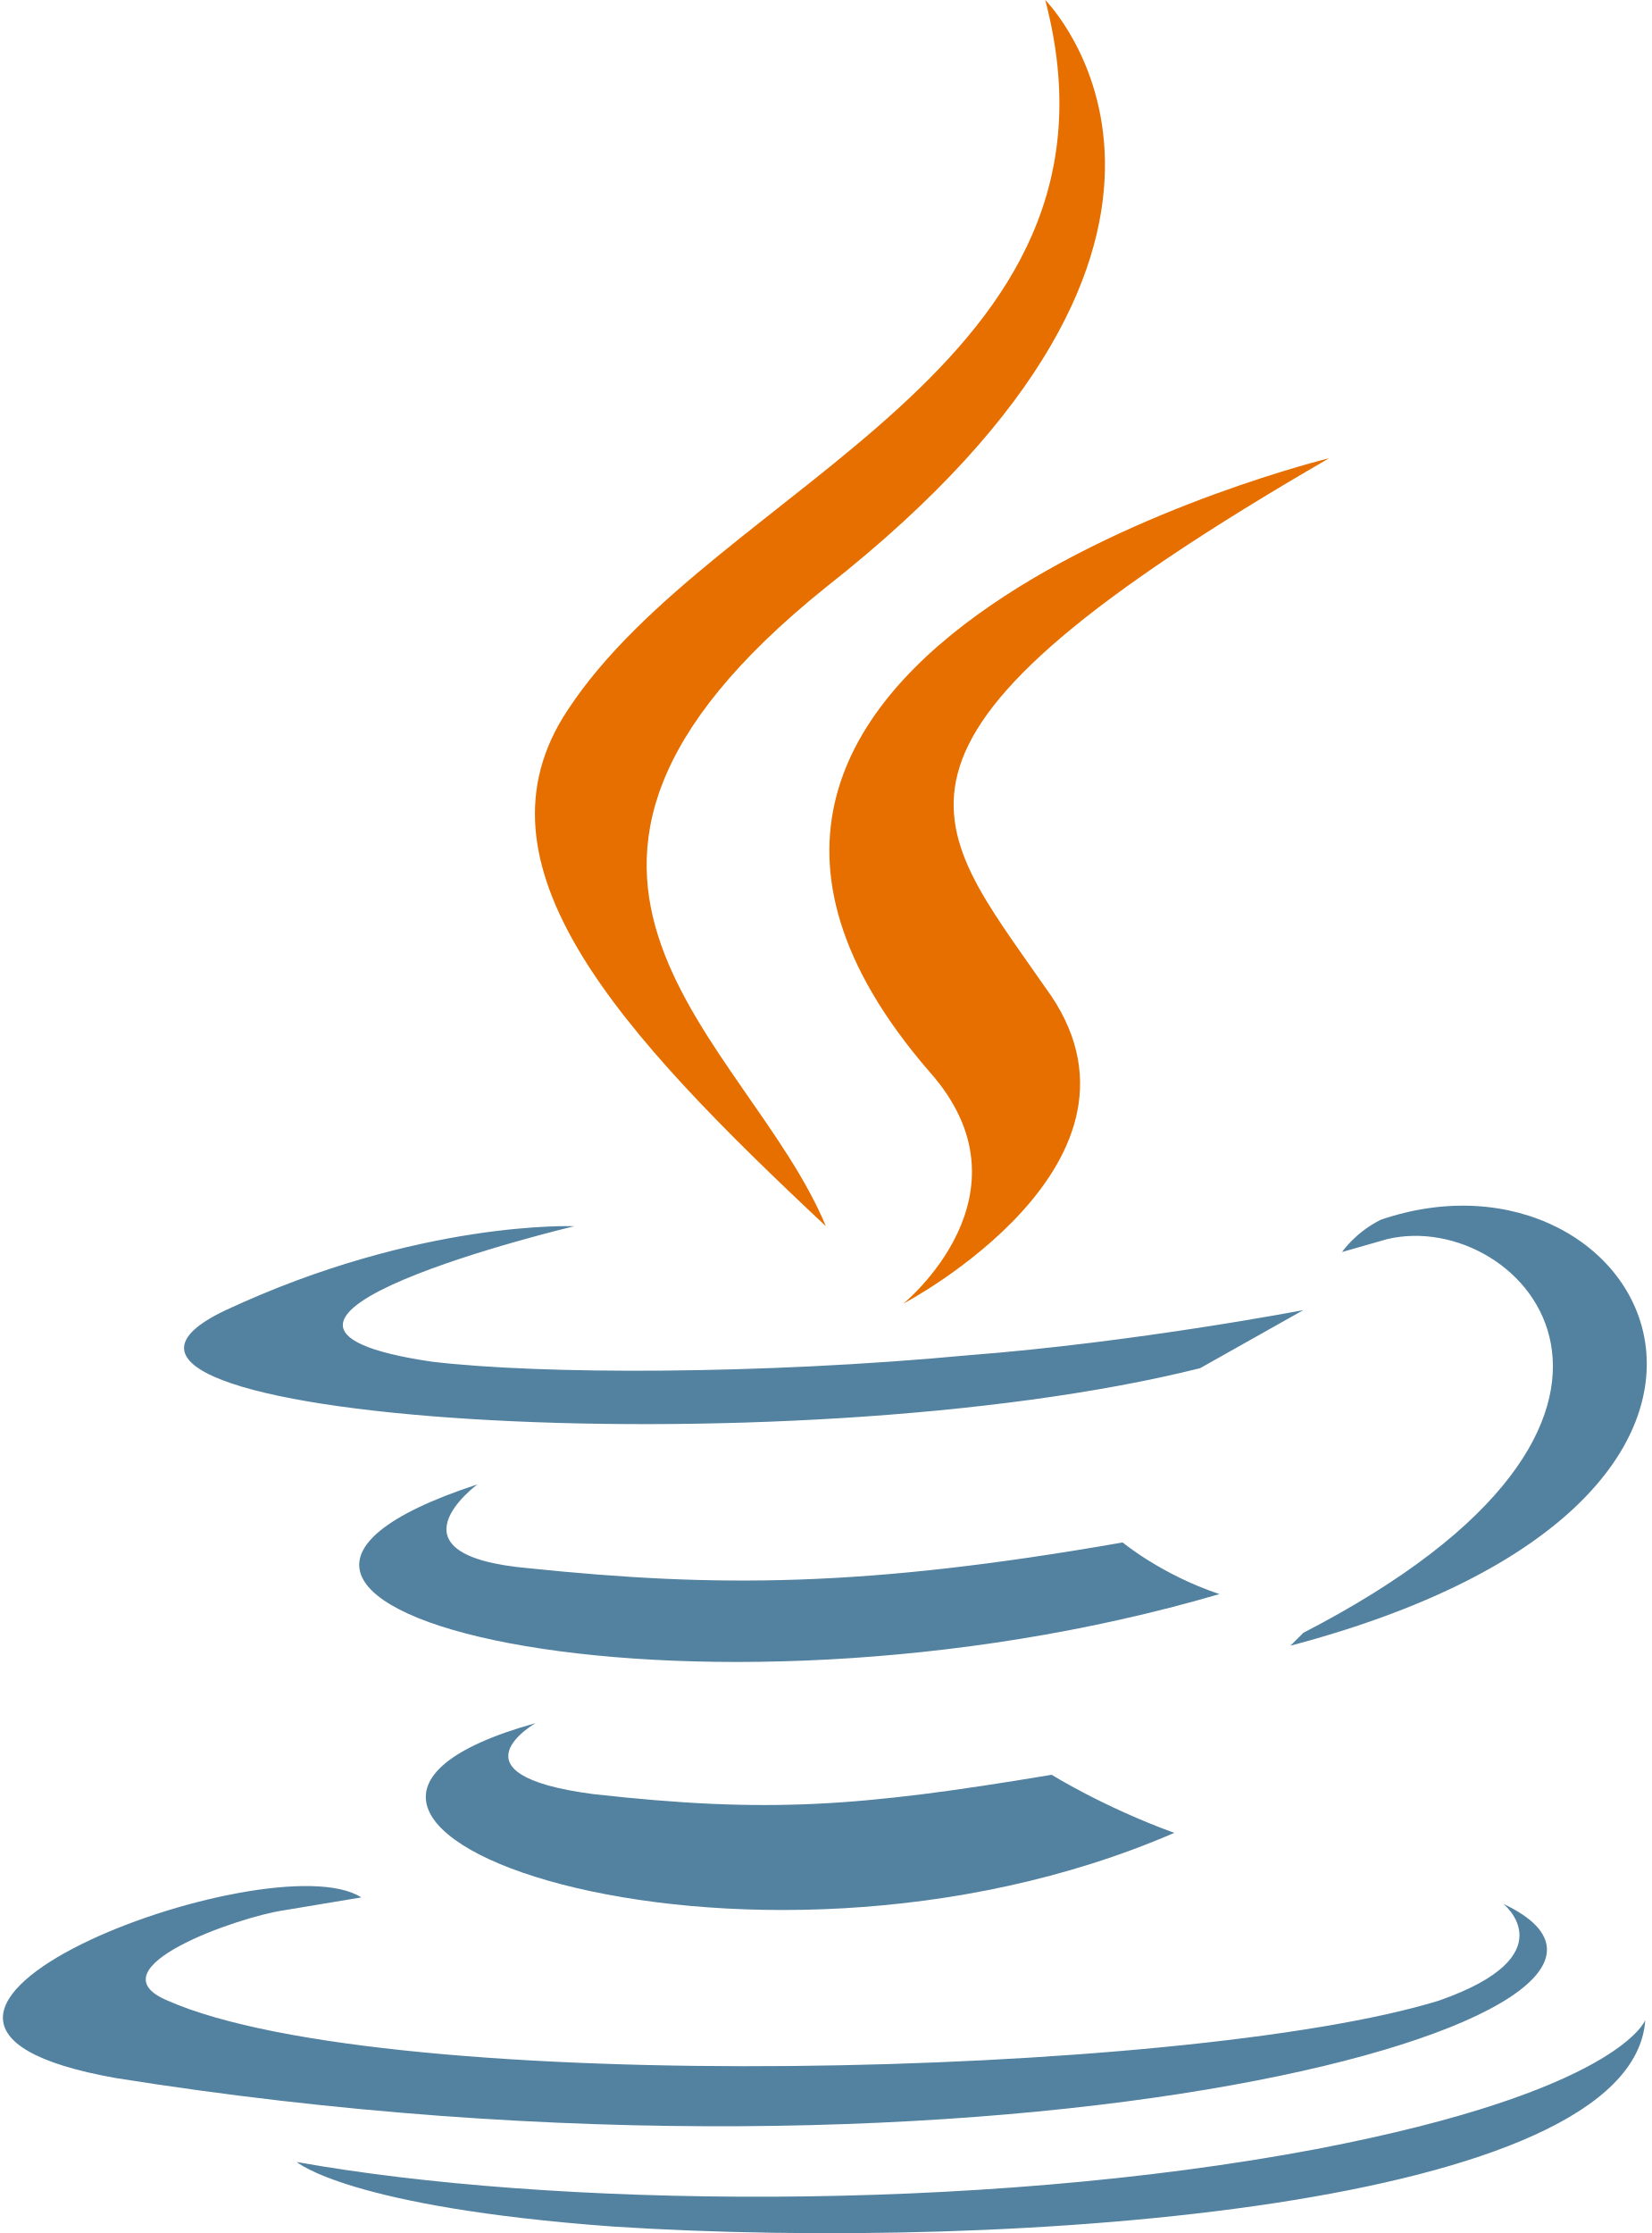
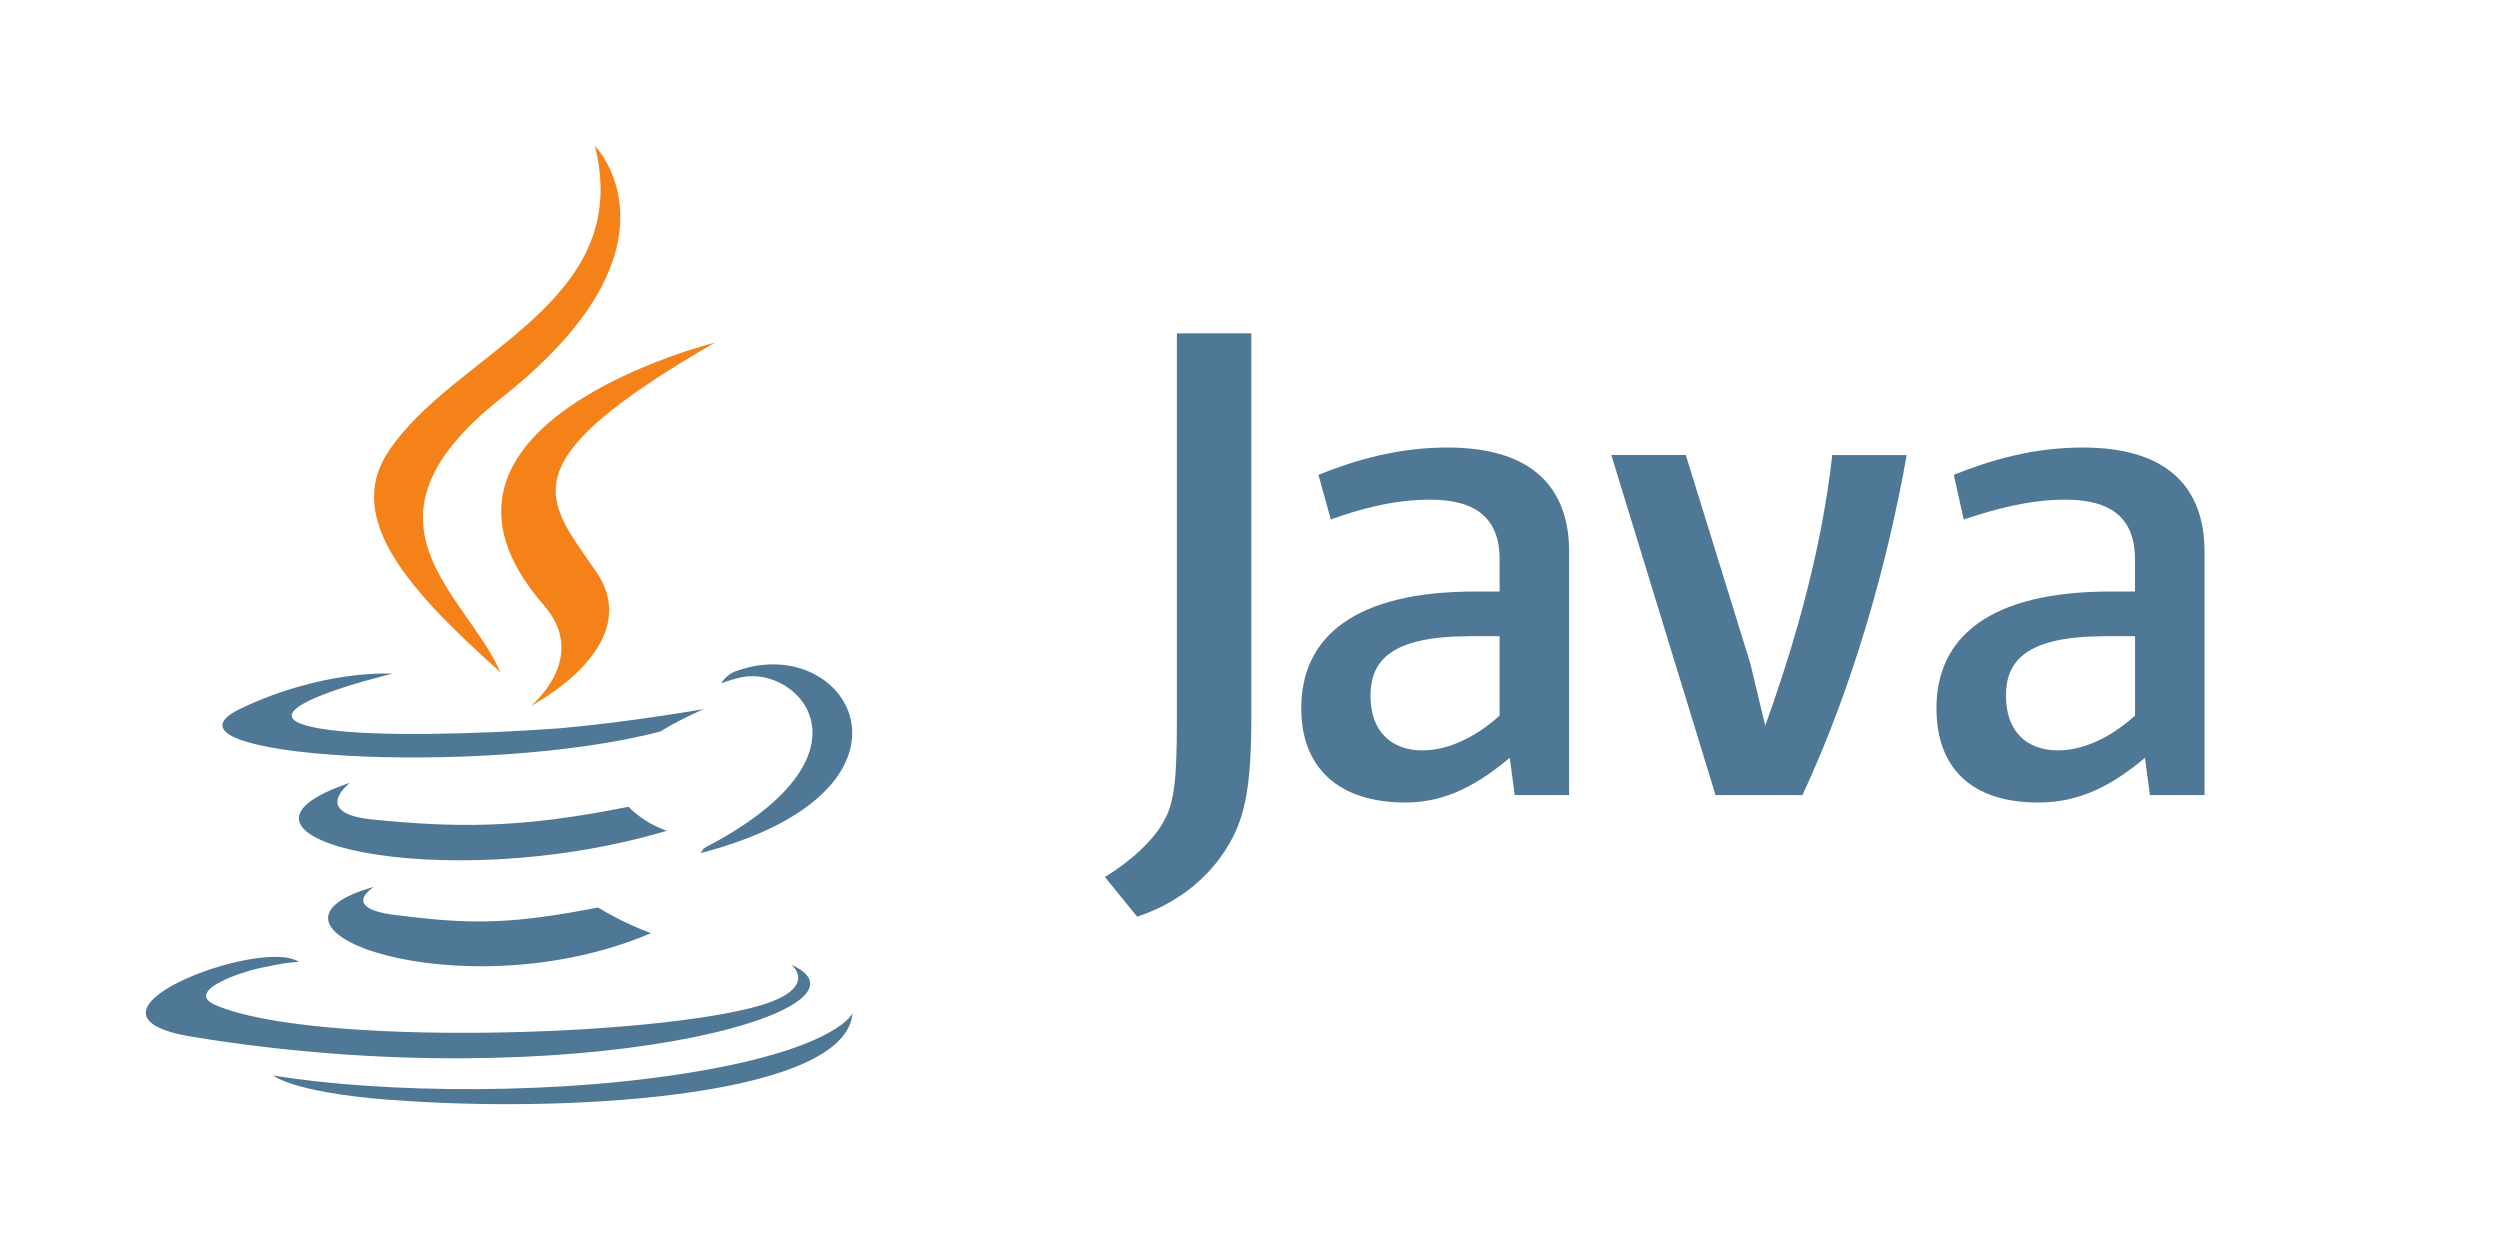
- <svg xmlns="http://www.w3.org/2000/svg" preserveAspectRatio="xMidYMid" viewBox="0 0 256 346">
-   <path d="M83 267s-14 8 9 11c27 3 41 2 71-3 0 0 8 5 19 9-67 29-153-2-99-17M74 230s-15 11 8 13c29 3 52 3 92-4 0 0 6 5 15 8-82 24-173 2-115-17" fill="#5382A1" />
-   <path d="M144 166c17 19-4 36-4 36s42-22 22-49c-18-26-32-38 44-82 0 0-119 29-62 95" fill="#E76F00" />
-   <path d="M233 295s10 8-10 15c-39 12-163 15-197 0-12-5 11-13 18-14l12-2c-14-9-89 19-38 28 138 22 251-10 215-27M89 190s-63 15-22 21c17 2 51 2 83-1 26-2 52-7 52-7l-16 9c-64 16-187 8-151-9 30-14 54-13 54-13M202 253c64-33 34-66 13-61l-7 2s2-3 6-5c41-14 73 43-14 66l2-2" fill="#5382A1" />
-   <path d="M162 0s36 36-34 91c-56 45-12 70 0 99-32-30-56-56-40-80 23-35 89-53 74-110" fill="#E76F00" />
-   <path d="M95 345c62 4 158-3 160-32 0 0-4 11-51 20-53 10-119 9-158 2 0 0 8 7 49 10" fill="#5382A1" />
+ <svg xmlns="http://www.w3.org/2000/svg" width="120" height="60">
+   <path d="M17.956 42.562s-1.767 1.075 1.23 1.383c3.6.46 5.53.384 9.524-.384 0 0 1.075.69 2.535 1.23-8.987 3.84-20.354-.23-13.288-2.227zm-1.152-4.992s-1.92 1.46 1.075 1.767c3.917.384 7 .46 12.29-.614 0 0 .69.768 1.843 1.152-10.83 3.226-22.966.307-15.208-2.304zm21.2 8.756s1.306 1.075-1.46 1.92c-5.146 1.536-21.583 1.997-26.192 0-1.613-.69 1.46-1.7 2.458-1.843 1-.23 1.536-.23 1.536-.23-1.766-1.23-11.752 2.535-5.07 3.6 18.357 2.995 33.488-1.306 28.726-3.456zM18.8 32.347s-8.372 1.997-2.996 2.688c2.304.307 6.836.23 11.06-.077 3.456-.307 6.913-.922 6.913-.922s-1.23.538-2.074 1.075c-8.526 2.227-24.886 1.23-20.2-1.075 3.994-1.92 7.297-1.7 7.297-1.7zm14.978 8.372c8.602-4.455 4.608-8.756 1.843-8.218-.69.154-1 .307-1 .307s.23-.46.768-.614c5.453-1.92 9.755 5.76-1.767 8.756 0 0 .077-.077.154-.23zM19.646 52.854c8.295.538 20.97-.307 21.276-4.224 0 0-.614 1.536-6.836 2.688-7.066 1.306-15.822 1.152-20.97.307 0 0 1.075.922 6.53 1.23z" fill="#4e7896" />
+   <path d="M28.555 7s4.762 4.84-4.532 12.136c-7.45 5.914-1.7 9.294 0 13.134-4.378-3.917-7.527-7.373-5.377-10.6 3.15-4.762 11.828-7.066 9.908-14.67zm-2.458 22.044c2.227 2.535-.615 4.84-.615 4.84s5.684-2.92 3.072-6.53c-2.38-3.456-4.224-5.146 5.76-10.907 0 0-15.746 3.917-8.218 12.596z" fill="#f58219" />
+   <path d="M75.318 38.162V26.485c0-2.98-1.668-5.004-5.838-5.004-2.383 0-4.41.596-6.196 1.31l.596 2.145c1.31-.477 2.98-.953 4.766-.953 2.264 0 3.336.953 3.336 2.86v1.55H70.8c-5.72 0-8.34 2.145-8.34 5.6 0 2.86 1.787 4.528 5.004 4.528 2.026 0 3.575-.953 5.004-2.145l.238 1.787h2.62zM71.98 34.35c-1.19 1.072-2.502 1.668-3.694 1.668-1.55 0-2.502-.953-2.502-2.62s.953-2.86 4.766-2.86h1.43v3.813zm14.536 3.813h-4.17L77.343 21.84h3.575l3.098 10.01.715 2.98c1.55-4.29 2.74-8.698 3.217-12.987h3.574c-.953 5.362-2.62 11.2-5.004 16.323zm19.302 0V26.485c0-2.98-1.668-5.004-5.84-5.004-2.383 0-4.408.596-6.196 1.31l.477 2.145c1.43-.477 3.098-.953 4.885-.953 2.264 0 3.336.953 3.336 2.86v1.55h-1.19c-5.72 0-8.34 2.145-8.34 5.6 0 2.86 1.668 4.528 4.885 4.528 2.145 0 3.694-.953 5.123-2.145l.238 1.787h2.62zm-3.336-3.813c-1.19 1.072-2.502 1.668-3.694 1.668-1.55 0-2.502-.953-2.502-2.62s.953-2.86 4.766-2.86h1.43v3.813zm-43.728 6.553c-.953 1.43-2.383 2.502-4.17 3.098l-1.55-1.906c1.192-.715 2.383-1.787 2.86-2.74.477-.834.596-2.026.596-4.766V16h3.575v18.35c0 3.694-.358 5.123-1.31 6.553z" fill="#4e7896" />
</svg>
